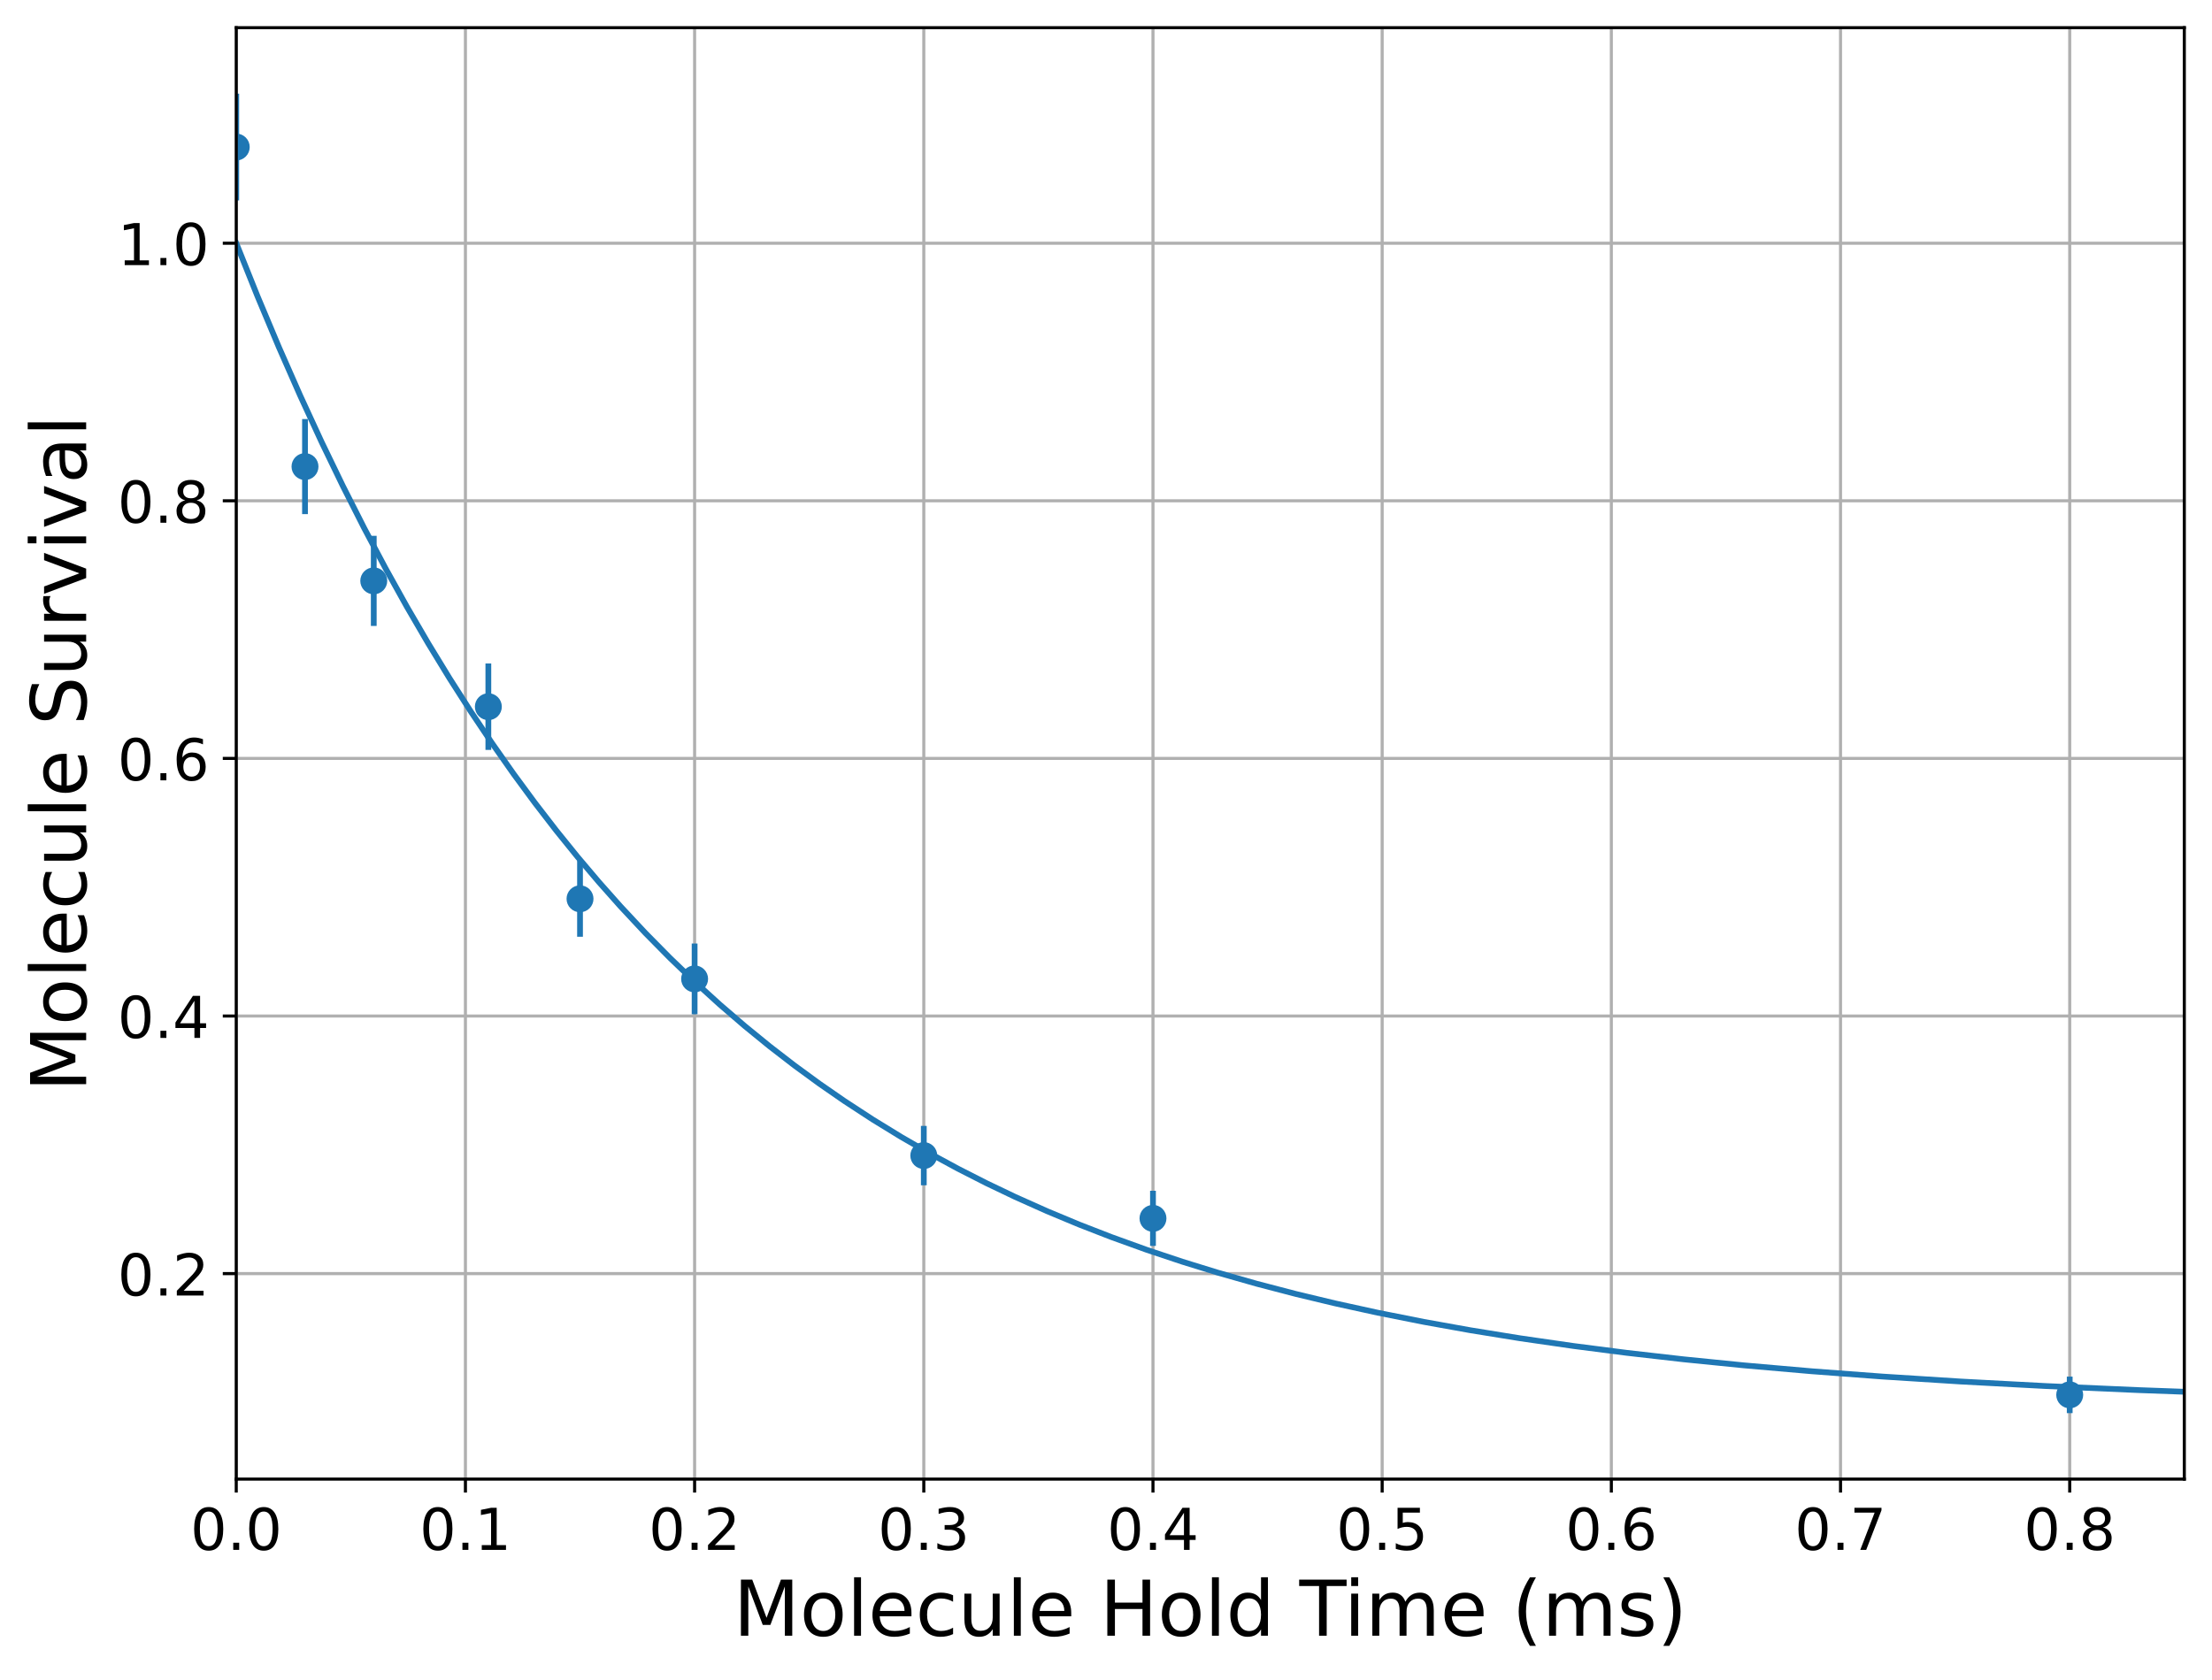
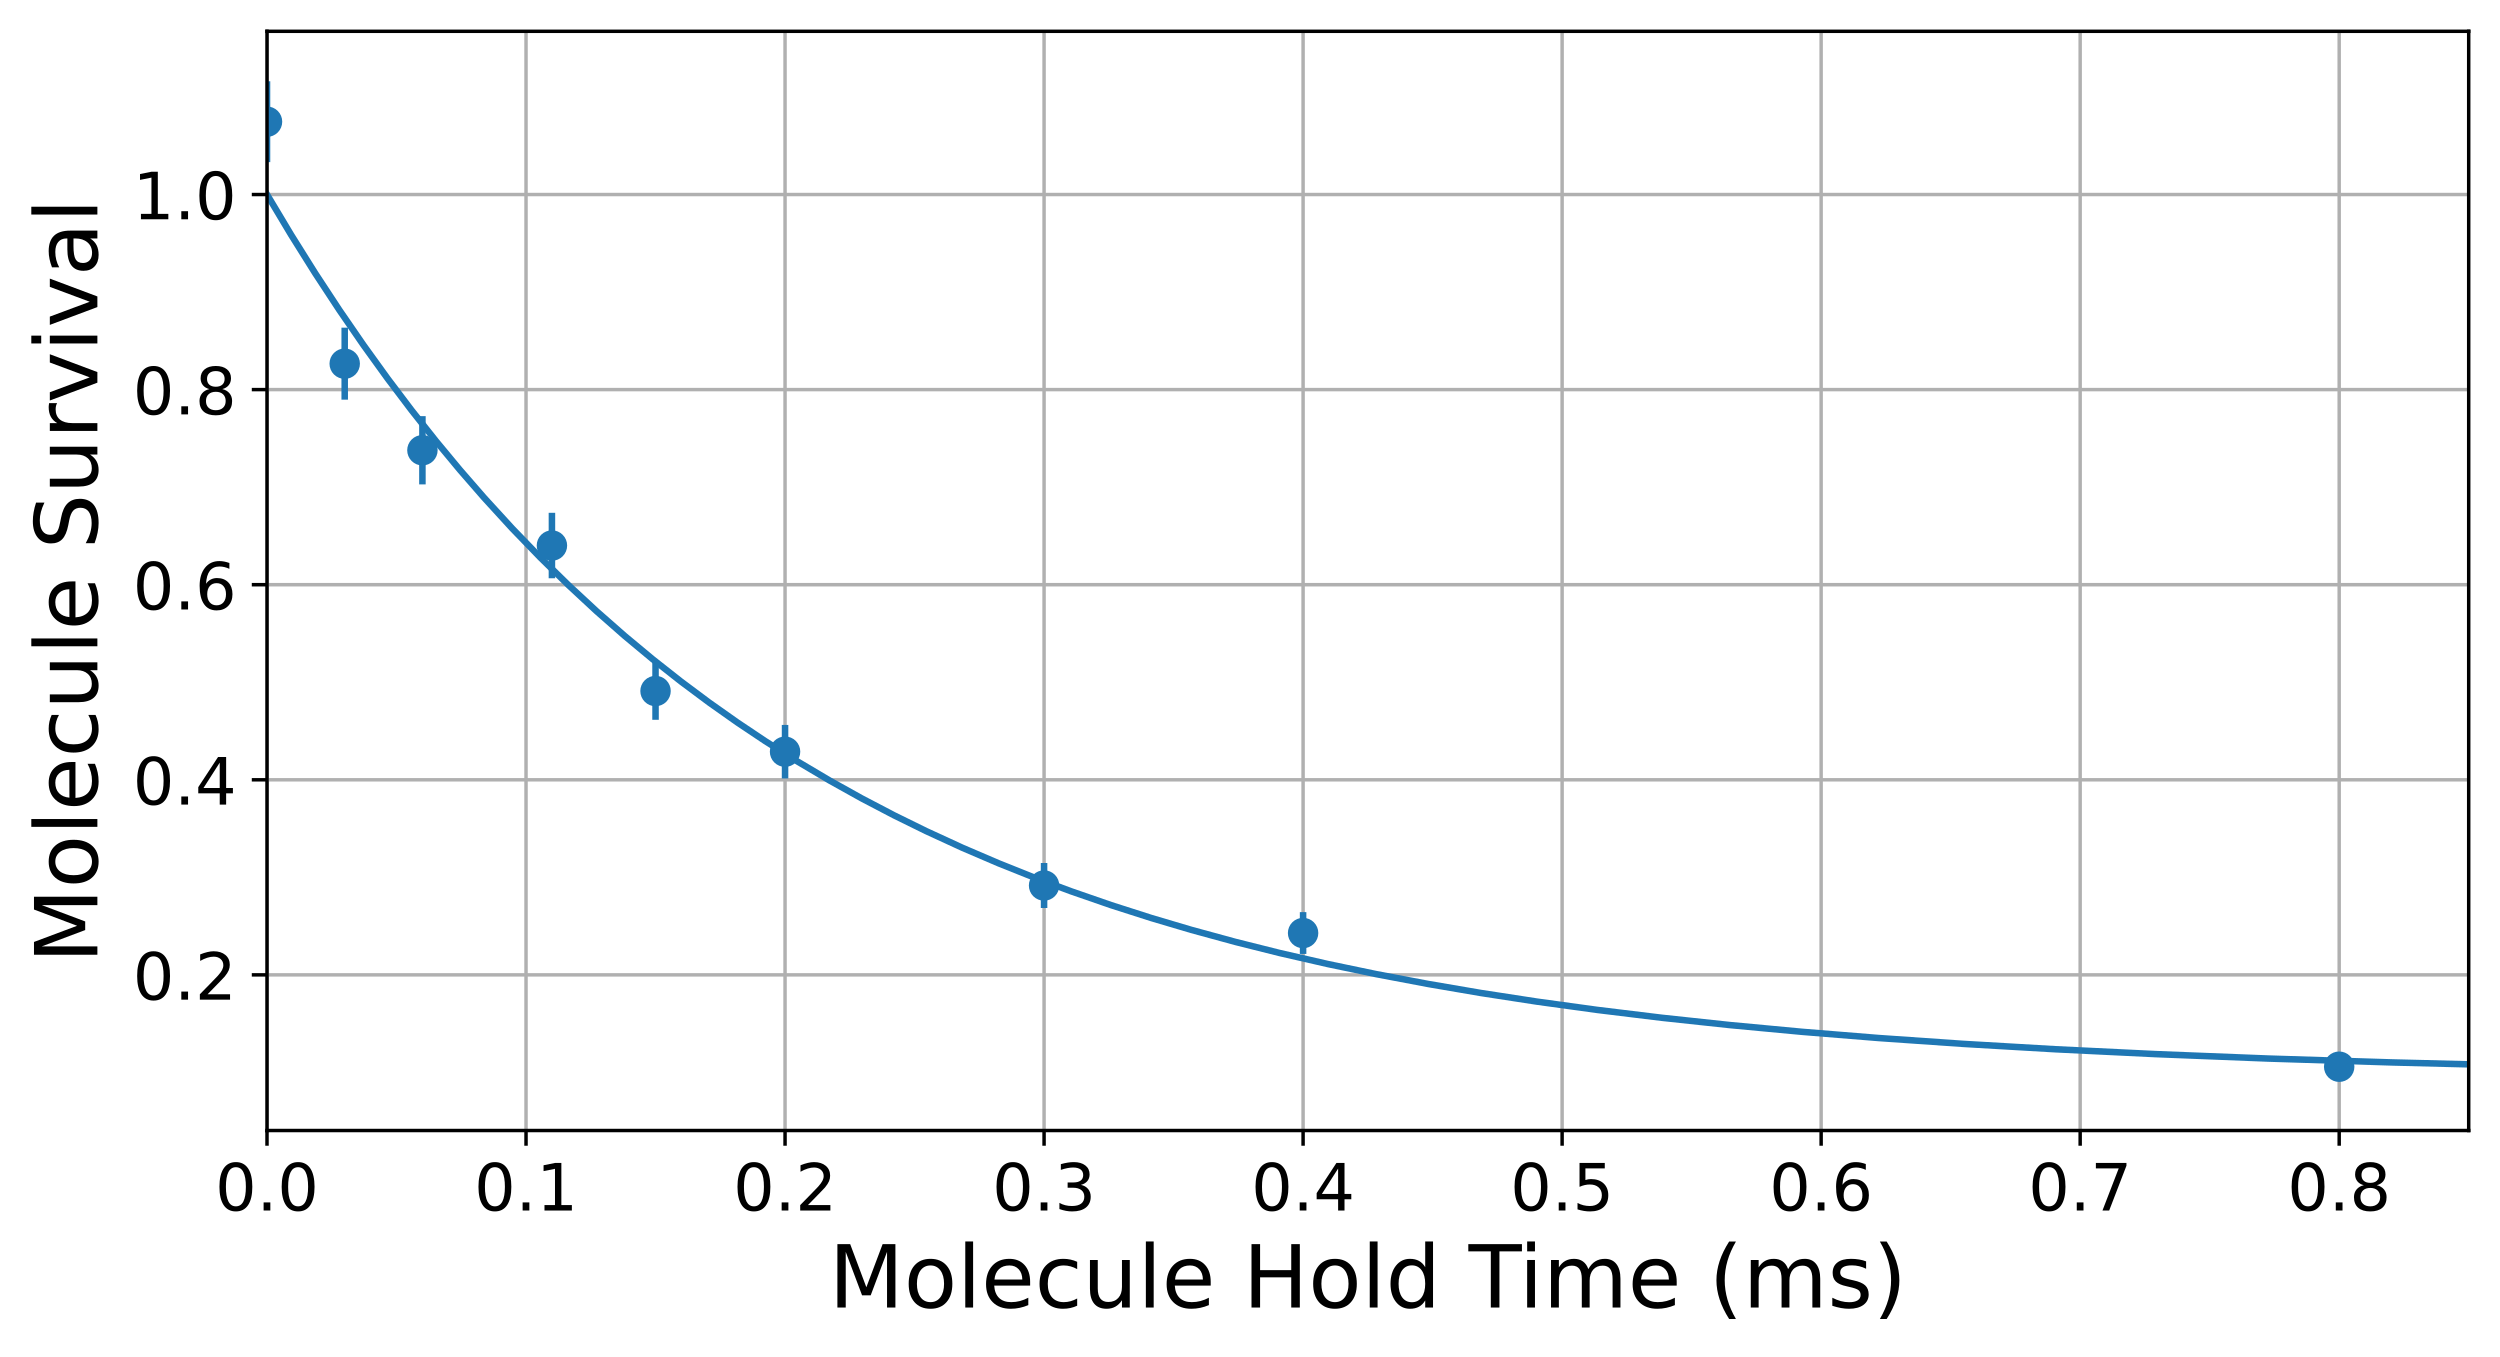
- <svg xmlns="http://www.w3.org/2000/svg" xmlns:xlink="http://www.w3.org/1999/xlink" height="436.613pt" version="1.1" viewBox="0 0 574.997 436.613" width="574.997pt">
+ <svg xmlns="http://www.w3.org/2000/svg" xmlns:xlink="http://www.w3.org/1999/xlink" height="312.091pt" version="1.1" viewBox="0 0 574.997 312.091" width="574.997pt">
  <defs>
    <style type="text/css">*{stroke-linecap:butt;stroke-linejoin:round;}</style>
  </defs>
  <g id="figure_1">
    <g id="patch_1">
-       <path d="M 0 436.613  L 574.997 436.613  L 574.997 0  L 0 0  z " style="fill:none;" />
+       <path d="M 0 312.091  L 574.997 312.091  L 574.997 0  L 0 0  z " style="fill:none;" />
    </g>
    <g id="axes_1">
      <g id="patch_2">
-         <path d="M 61.411 384.539  L 567.797 384.539  L 567.797 7.2  L 61.411 7.2  z " style="fill:none;" />
+         <path d="M 61.411 260.017  L 567.797 260.017  L 567.797 7.2  L 61.411 7.2  z " style="fill:none;" />
      </g>
      <g id="matplotlib.axis_1">
        <g id="xtick_1">
          <g id="line2d_1">
-             <path clip-path="url(#p3cbeacc97d)" d="M 61.411 384.539  L 61.411 7.2  " style="fill:none;stroke:#b0b0b0;stroke-linecap:square;stroke-width:0.8;" />
+             <path clip-path="url(#p23bd3f8b0d)" d="M 61.411 260.017  L 61.411 7.2  " style="fill:none;stroke:#b0b0b0;stroke-linecap:square;stroke-width:0.8;" />
          </g>
          <g id="line2d_2">
            <defs>
              <path d="M 0 0  L 0 3.5  " id="m005f0a59be" style="stroke:#000000;stroke-width:0.8;" />
            </defs>
            <g>
-               <use style="stroke:#000000;stroke-width:0.8;" x="61.411" xlink:href="#m005f0a59be" y="384.539" />
+               <use style="stroke:#000000;stroke-width:0.8;" x="61.411" xlink:href="#m005f0a59be" y="260.017" />
            </g>
          </g>
          <g id="text_1">
-             <g transform="translate(49.48359 402.9372)scale(0.15 -0.15)">
+             <g transform="translate(49.48359 278.4151)scale(0.15 -0.15)">
              <defs>
                <path d="M 31.781 66.406  Q 24.172 66.406 20.328 58.906  Q 16.5 51.422 16.5 36.375  Q 16.5 21.391 20.328 13.891  Q 24.172 6.391 31.781 6.391  Q 39.453 6.391 43.281 13.891  Q 47.125 21.391 47.125 36.375  Q 47.125 51.422 43.281 58.906  Q 39.453 66.406 31.781 66.406  z M 31.781 74.219  Q 44.047 74.219 50.516 64.516  Q 56.984 54.828 56.984 36.375  Q 56.984 17.969 50.516 8.266  Q 44.047 -1.422 31.781 -1.422  Q 19.531 -1.422 13.062 8.266  Q 6.594 17.969 6.594 36.375  Q 6.594 54.828 13.062 64.516  Q 19.531 74.219 31.781 74.219  z " id="DejaVuSans-48" />
                <path d="M 10.688 12.406  L 21 12.406  L 21 0  L 10.688 0  z " id="DejaVuSans-46" />
              </defs>
              <use xlink:href="#DejaVuSans-48" />
              <use x="63.623" xlink:href="#DejaVuSans-46" />
              <use x="95.41" xlink:href="#DejaVuSans-48" />
            </g>
          </g>
        </g>
        <g id="xtick_2">
          <g id="line2d_3">
-             <path clip-path="url(#p3cbeacc97d)" d="M 120.986 384.539  L 120.986 7.2  " style="fill:none;stroke:#b0b0b0;stroke-linecap:square;stroke-width:0.8;" />
+             <path clip-path="url(#p23bd3f8b0d)" d="M 120.986 260.017  L 120.986 7.2  " style="fill:none;stroke:#b0b0b0;stroke-linecap:square;stroke-width:0.8;" />
          </g>
          <g id="line2d_4">
            <g>
-               <use style="stroke:#000000;stroke-width:0.8;" x="120.986" xlink:href="#m005f0a59be" y="384.539" />
+               <use style="stroke:#000000;stroke-width:0.8;" x="120.986" xlink:href="#m005f0a59be" y="260.017" />
            </g>
          </g>
          <g id="text_2">
-             <g transform="translate(109.0585 402.9372)scale(0.15 -0.15)">
+             <g transform="translate(109.0585 278.4151)scale(0.15 -0.15)">
              <defs>
                <path d="M 12.406 8.297  L 28.516 8.297  L 28.516 63.922  L 10.984 60.406  L 10.984 69.391  L 28.422 72.906  L 38.281 72.906  L 38.281 8.297  L 54.391 8.297  L 54.391 0  L 12.406 0  z " id="DejaVuSans-49" />
              </defs>
              <use xlink:href="#DejaVuSans-48" />
              <use x="63.623" xlink:href="#DejaVuSans-46" />
              <use x="95.41" xlink:href="#DejaVuSans-49" />
            </g>
          </g>
        </g>
        <g id="xtick_3">
          <g id="line2d_5">
-             <path clip-path="url(#p3cbeacc97d)" d="M 180.561 384.539  L 180.561 7.2  " style="fill:none;stroke:#b0b0b0;stroke-linecap:square;stroke-width:0.8;" />
+             <path clip-path="url(#p23bd3f8b0d)" d="M 180.561 260.017  L 180.561 7.2  " style="fill:none;stroke:#b0b0b0;stroke-linecap:square;stroke-width:0.8;" />
          </g>
          <g id="line2d_6">
            <g>
-               <use style="stroke:#000000;stroke-width:0.8;" x="180.561" xlink:href="#m005f0a59be" y="384.539" />
+               <use style="stroke:#000000;stroke-width:0.8;" x="180.561" xlink:href="#m005f0a59be" y="260.017" />
            </g>
          </g>
          <g id="text_3">
-             <g transform="translate(168.6333 402.9372)scale(0.15 -0.15)">
+             <g transform="translate(168.6333 278.4151)scale(0.15 -0.15)">
              <defs>
                <path d="M 19.188 8.297  L 53.609 8.297  L 53.609 0  L 7.328 0  L 7.328 8.297  Q 12.938 14.109 22.625 23.891  Q 32.328 33.688 34.812 36.531  Q 39.547 41.844 41.422 45.531  Q 43.312 49.219 43.312 52.781  Q 43.312 58.594 39.234 62.25  Q 35.156 65.922 28.609 65.922  Q 23.969 65.922 18.812 64.312  Q 13.672 62.703 7.812 59.422  L 7.812 69.391  Q 13.766 71.781 18.938 73  Q 24.125 74.219 28.422 74.219  Q 39.75 74.219 46.484 68.547  Q 53.219 62.891 53.219 53.422  Q 53.219 48.922 51.531 44.891  Q 49.859 40.875 45.406 35.406  Q 44.188 33.984 37.641 27.219  Q 31.109 20.453 19.188 8.297  z " id="DejaVuSans-50" />
              </defs>
              <use xlink:href="#DejaVuSans-48" />
              <use x="63.623" xlink:href="#DejaVuSans-46" />
              <use x="95.41" xlink:href="#DejaVuSans-50" />
            </g>
          </g>
        </g>
        <g id="xtick_4">
          <g id="line2d_7">
-             <path clip-path="url(#p3cbeacc97d)" d="M 240.136 384.539  L 240.136 7.2  " style="fill:none;stroke:#b0b0b0;stroke-linecap:square;stroke-width:0.8;" />
+             <path clip-path="url(#p23bd3f8b0d)" d="M 240.136 260.017  L 240.136 7.2  " style="fill:none;stroke:#b0b0b0;stroke-linecap:square;stroke-width:0.8;" />
          </g>
          <g id="line2d_8">
            <g>
-               <use style="stroke:#000000;stroke-width:0.8;" x="240.136" xlink:href="#m005f0a59be" y="384.539" />
+               <use style="stroke:#000000;stroke-width:0.8;" x="240.136" xlink:href="#m005f0a59be" y="260.017" />
            </g>
          </g>
          <g id="text_4">
-             <g transform="translate(228.2082 402.9372)scale(0.15 -0.15)">
+             <g transform="translate(228.2082 278.4151)scale(0.15 -0.15)">
              <defs>
                <path d="M 40.578 39.312  Q 47.656 37.797 51.625 33  Q 55.609 28.219 55.609 21.188  Q 55.609 10.406 48.188 4.484  Q 40.766 -1.422 27.094 -1.422  Q 22.516 -1.422 17.656 -0.516  Q 12.797 0.391 7.625 2.203  L 7.625 11.719  Q 11.719 9.328 16.594 8.109  Q 21.484 6.891 26.812 6.891  Q 36.078 6.891 40.938 10.547  Q 45.797 14.203 45.797 21.188  Q 45.797 27.641 41.281 31.266  Q 36.766 34.906 28.719 34.906  L 20.219 34.906  L 20.219 43.016  L 29.109 43.016  Q 36.375 43.016 40.234 45.922  Q 44.094 48.828 44.094 54.297  Q 44.094 59.906 40.109 62.906  Q 36.141 65.922 28.719 65.922  Q 24.656 65.922 20.016 65.031  Q 15.375 64.156 9.812 62.312  L 9.812 71.094  Q 15.438 72.656 20.344 73.438  Q 25.25 74.219 29.594 74.219  Q 40.828 74.219 47.359 69.109  Q 53.906 64.016 53.906 55.328  Q 53.906 49.266 50.438 45.094  Q 46.969 40.922 40.578 39.312  z " id="DejaVuSans-51" />
              </defs>
              <use xlink:href="#DejaVuSans-48" />
              <use x="63.623" xlink:href="#DejaVuSans-46" />
              <use x="95.41" xlink:href="#DejaVuSans-51" />
            </g>
          </g>
        </g>
        <g id="xtick_5">
          <g id="line2d_9">
-             <path clip-path="url(#p3cbeacc97d)" d="M 299.71 384.539  L 299.71 7.2  " style="fill:none;stroke:#b0b0b0;stroke-linecap:square;stroke-width:0.8;" />
+             <path clip-path="url(#p23bd3f8b0d)" d="M 299.71 260.017  L 299.71 7.2  " style="fill:none;stroke:#b0b0b0;stroke-linecap:square;stroke-width:0.8;" />
          </g>
          <g id="line2d_10">
            <g>
-               <use style="stroke:#000000;stroke-width:0.8;" x="299.71" xlink:href="#m005f0a59be" y="384.539" />
+               <use style="stroke:#000000;stroke-width:0.8;" x="299.71" xlink:href="#m005f0a59be" y="260.017" />
            </g>
          </g>
          <g id="text_5">
-             <g transform="translate(287.783 402.9372)scale(0.15 -0.15)">
+             <g transform="translate(287.783 278.4151)scale(0.15 -0.15)">
              <defs>
                <path d="M 37.797 64.312  L 12.891 25.391  L 37.797 25.391  z M 35.203 72.906  L 47.609 72.906  L 47.609 25.391  L 58.016 25.391  L 58.016 17.188  L 47.609 17.188  L 47.609 0  L 37.797 0  L 37.797 17.188  L 4.891 17.188  L 4.891 26.703  z " id="DejaVuSans-52" />
              </defs>
              <use xlink:href="#DejaVuSans-48" />
              <use x="63.623" xlink:href="#DejaVuSans-46" />
              <use x="95.41" xlink:href="#DejaVuSans-52" />
            </g>
          </g>
        </g>
        <g id="xtick_6">
          <g id="line2d_11">
-             <path clip-path="url(#p3cbeacc97d)" d="M 359.285 384.539  L 359.285 7.2  " style="fill:none;stroke:#b0b0b0;stroke-linecap:square;stroke-width:0.8;" />
+             <path clip-path="url(#p23bd3f8b0d)" d="M 359.285 260.017  L 359.285 7.2  " style="fill:none;stroke:#b0b0b0;stroke-linecap:square;stroke-width:0.8;" />
          </g>
          <g id="line2d_12">
            <g>
-               <use style="stroke:#000000;stroke-width:0.8;" x="359.285" xlink:href="#m005f0a59be" y="384.539" />
+               <use style="stroke:#000000;stroke-width:0.8;" x="359.285" xlink:href="#m005f0a59be" y="260.017" />
            </g>
          </g>
          <g id="text_6">
-             <g transform="translate(347.3579 402.9372)scale(0.15 -0.15)">
+             <g transform="translate(347.3579 278.4151)scale(0.15 -0.15)">
              <defs>
                <path d="M 10.797 72.906  L 49.516 72.906  L 49.516 64.594  L 19.828 64.594  L 19.828 46.734  Q 21.969 47.469 24.109 47.828  Q 26.266 48.188 28.422 48.188  Q 40.625 48.188 47.75 41.5  Q 54.891 34.812 54.891 23.391  Q 54.891 11.625 47.562 5.094  Q 40.234 -1.422 26.906 -1.422  Q 22.312 -1.422 17.547 -0.641  Q 12.797 0.141 7.719 1.703  L 7.719 11.625  Q 12.109 9.234 16.797 8.062  Q 21.484 6.891 26.703 6.891  Q 35.156 6.891 40.078 11.328  Q 45.016 15.766 45.016 23.391  Q 45.016 31 40.078 35.438  Q 35.156 39.891 26.703 39.891  Q 22.75 39.891 18.812 39.016  Q 14.891 38.141 10.797 36.281  z " id="DejaVuSans-53" />
              </defs>
              <use xlink:href="#DejaVuSans-48" />
              <use x="63.623" xlink:href="#DejaVuSans-46" />
              <use x="95.41" xlink:href="#DejaVuSans-53" />
            </g>
          </g>
        </g>
        <g id="xtick_7">
          <g id="line2d_13">
-             <path clip-path="url(#p3cbeacc97d)" d="M 418.86 384.539  L 418.86 7.2  " style="fill:none;stroke:#b0b0b0;stroke-linecap:square;stroke-width:0.8;" />
+             <path clip-path="url(#p23bd3f8b0d)" d="M 418.86 260.017  L 418.86 7.2  " style="fill:none;stroke:#b0b0b0;stroke-linecap:square;stroke-width:0.8;" />
          </g>
          <g id="line2d_14">
            <g>
-               <use style="stroke:#000000;stroke-width:0.8;" x="418.86" xlink:href="#m005f0a59be" y="384.539" />
+               <use style="stroke:#000000;stroke-width:0.8;" x="418.86" xlink:href="#m005f0a59be" y="260.017" />
            </g>
          </g>
          <g id="text_7">
-             <g transform="translate(406.9328 402.9372)scale(0.15 -0.15)">
+             <g transform="translate(406.9328 278.4151)scale(0.15 -0.15)">
              <defs>
                <path d="M 33.016 40.375  Q 26.375 40.375 22.484 35.828  Q 18.609 31.297 18.609 23.391  Q 18.609 15.531 22.484 10.953  Q 26.375 6.391 33.016 6.391  Q 39.656 6.391 43.531 10.953  Q 47.406 15.531 47.406 23.391  Q 47.406 31.297 43.531 35.828  Q 39.656 40.375 33.016 40.375  z M 52.594 71.297  L 52.594 62.312  Q 48.875 64.062 45.094 64.984  Q 41.312 65.922 37.594 65.922  Q 27.828 65.922 22.672 59.328  Q 17.531 52.734 16.797 39.406  Q 19.672 43.656 24.016 45.922  Q 28.375 48.188 33.594 48.188  Q 44.578 48.188 50.953 41.516  Q 57.328 34.859 57.328 23.391  Q 57.328 12.156 50.688 5.359  Q 44.047 -1.422 33.016 -1.422  Q 20.359 -1.422 13.672 8.266  Q 6.984 17.969 6.984 36.375  Q 6.984 53.656 15.188 63.938  Q 23.391 74.219 37.203 74.219  Q 40.922 74.219 44.703 73.484  Q 48.484 72.75 52.594 71.297  z " id="DejaVuSans-54" />
              </defs>
              <use xlink:href="#DejaVuSans-48" />
              <use x="63.623" xlink:href="#DejaVuSans-46" />
              <use x="95.41" xlink:href="#DejaVuSans-54" />
            </g>
          </g>
        </g>
        <g id="xtick_8">
          <g id="line2d_15">
-             <path clip-path="url(#p3cbeacc97d)" d="M 478.435 384.539  L 478.435 7.2  " style="fill:none;stroke:#b0b0b0;stroke-linecap:square;stroke-width:0.8;" />
+             <path clip-path="url(#p23bd3f8b0d)" d="M 478.435 260.017  L 478.435 7.2  " style="fill:none;stroke:#b0b0b0;stroke-linecap:square;stroke-width:0.8;" />
          </g>
          <g id="line2d_16">
            <g>
-               <use style="stroke:#000000;stroke-width:0.8;" x="478.435" xlink:href="#m005f0a59be" y="384.539" />
+               <use style="stroke:#000000;stroke-width:0.8;" x="478.435" xlink:href="#m005f0a59be" y="260.017" />
            </g>
          </g>
          <g id="text_8">
-             <g transform="translate(466.5076 402.9372)scale(0.15 -0.15)">
+             <g transform="translate(466.5076 278.4151)scale(0.15 -0.15)">
              <defs>
                <path d="M 8.203 72.906  L 55.078 72.906  L 55.078 68.703  L 28.609 0  L 18.312 0  L 43.219 64.594  L 8.203 64.594  z " id="DejaVuSans-55" />
              </defs>
              <use xlink:href="#DejaVuSans-48" />
              <use x="63.623" xlink:href="#DejaVuSans-46" />
              <use x="95.41" xlink:href="#DejaVuSans-55" />
            </g>
          </g>
        </g>
        <g id="xtick_9">
          <g id="line2d_17">
-             <path clip-path="url(#p3cbeacc97d)" d="M 538.01 384.539  L 538.01 7.2  " style="fill:none;stroke:#b0b0b0;stroke-linecap:square;stroke-width:0.8;" />
+             <path clip-path="url(#p23bd3f8b0d)" d="M 538.01 260.017  L 538.01 7.2  " style="fill:none;stroke:#b0b0b0;stroke-linecap:square;stroke-width:0.8;" />
          </g>
          <g id="line2d_18">
            <g>
-               <use style="stroke:#000000;stroke-width:0.8;" x="538.01" xlink:href="#m005f0a59be" y="384.539" />
+               <use style="stroke:#000000;stroke-width:0.8;" x="538.01" xlink:href="#m005f0a59be" y="260.017" />
            </g>
          </g>
          <g id="text_9">
-             <g transform="translate(526.0825 402.9372)scale(0.15 -0.15)">
+             <g transform="translate(526.0825 278.4151)scale(0.15 -0.15)">
              <defs>
                <path d="M 31.781 34.625  Q 24.75 34.625 20.719 30.859  Q 16.703 27.094 16.703 20.516  Q 16.703 13.922 20.719 10.156  Q 24.75 6.391 31.781 6.391  Q 38.812 6.391 42.859 10.172  Q 46.922 13.969 46.922 20.516  Q 46.922 27.094 42.891 30.859  Q 38.875 34.625 31.781 34.625  z M 21.922 38.812  Q 15.578 40.375 12.031 44.719  Q 8.5 49.078 8.5 55.328  Q 8.5 64.062 14.719 69.141  Q 20.953 74.219 31.781 74.219  Q 42.672 74.219 48.875 69.141  Q 55.078 64.062 55.078 55.328  Q 55.078 49.078 51.531 44.719  Q 48 40.375 41.703 38.812  Q 48.828 37.156 52.797 32.312  Q 56.781 27.484 56.781 20.516  Q 56.781 9.906 50.312 4.234  Q 43.844 -1.422 31.781 -1.422  Q 19.734 -1.422 13.25 4.234  Q 6.781 9.906 6.781 20.516  Q 6.781 27.484 10.781 32.312  Q 14.797 37.156 21.922 38.812  z M 18.312 54.391  Q 18.312 48.734 21.844 45.562  Q 25.391 42.391 31.781 42.391  Q 38.141 42.391 41.719 45.562  Q 45.312 48.734 45.312 54.391  Q 45.312 60.062 41.719 63.234  Q 38.141 66.406 31.781 66.406  Q 25.391 66.406 21.844 63.234  Q 18.312 60.062 18.312 54.391  z " id="DejaVuSans-56" />
              </defs>
              <use xlink:href="#DejaVuSans-48" />
              <use x="63.623" xlink:href="#DejaVuSans-46" />
              <use x="95.41" xlink:href="#DejaVuSans-56" />
            </g>
          </g>
        </g>
        <g id="text_10">
-           <g transform="translate(190.6385 425.2536)scale(0.2 -0.2)">
+           <g transform="translate(190.6385 300.7315)scale(0.2 -0.2)">
            <defs>
              <path d="M 9.812 72.906  L 24.516 72.906  L 43.109 23.297  L 61.812 72.906  L 76.516 72.906  L 76.516 0  L 66.891 0  L 66.891 64.016  L 48.094 14.016  L 38.188 14.016  L 19.391 64.016  L 19.391 0  L 9.812 0  z " id="DejaVuSans-77" />
              <path d="M 30.609 48.391  Q 23.391 48.391 19.188 42.75  Q 14.984 37.109 14.984 27.297  Q 14.984 17.484 19.156 11.844  Q 23.344 6.203 30.609 6.203  Q 37.797 6.203 41.984 11.859  Q 46.188 17.531 46.188 27.297  Q 46.188 37.016 41.984 42.703  Q 37.797 48.391 30.609 48.391  z M 30.609 56  Q 42.328 56 49.016 48.375  Q 55.719 40.766 55.719 27.297  Q 55.719 13.875 49.016 6.219  Q 42.328 -1.422 30.609 -1.422  Q 18.844 -1.422 12.172 6.219  Q 5.516 13.875 5.516 27.297  Q 5.516 40.766 12.172 48.375  Q 18.844 56 30.609 56  z " id="DejaVuSans-111" />
              <path d="M 9.422 75.984  L 18.406 75.984  L 18.406 0  L 9.422 0  z " id="DejaVuSans-108" />
              <path d="M 56.203 29.594  L 56.203 25.203  L 14.891 25.203  Q 15.484 15.922 20.484 11.062  Q 25.484 6.203 34.422 6.203  Q 39.594 6.203 44.453 7.469  Q 49.312 8.734 54.109 11.281  L 54.109 2.781  Q 49.266 0.734 44.188 -0.344  Q 39.109 -1.422 33.891 -1.422  Q 20.797 -1.422 13.156 6.188  Q 5.516 13.812 5.516 26.812  Q 5.516 40.234 12.766 48.109  Q 20.016 56 32.328 56  Q 43.359 56 49.781 48.891  Q 56.203 41.797 56.203 29.594  z M 47.219 32.234  Q 47.125 39.594 43.094 43.984  Q 39.062 48.391 32.422 48.391  Q 24.906 48.391 20.391 44.141  Q 15.875 39.891 15.188 32.172  z " id="DejaVuSans-101" />
              <path d="M 48.781 52.594  L 48.781 44.188  Q 44.969 46.297 41.141 47.344  Q 37.312 48.391 33.406 48.391  Q 24.656 48.391 19.812 42.844  Q 14.984 37.312 14.984 27.297  Q 14.984 17.281 19.812 11.734  Q 24.656 6.203 33.406 6.203  Q 37.312 6.203 41.141 7.25  Q 44.969 8.297 48.781 10.406  L 48.781 2.094  Q 45.016 0.344 40.984 -0.531  Q 36.969 -1.422 32.422 -1.422  Q 20.062 -1.422 12.781 6.344  Q 5.516 14.109 5.516 27.297  Q 5.516 40.672 12.859 48.328  Q 20.219 56 33.016 56  Q 37.156 56 41.109 55.141  Q 45.062 54.297 48.781 52.594  z " id="DejaVuSans-99" />
              <path d="M 8.5 21.578  L 8.5 54.688  L 17.484 54.688  L 17.484 21.922  Q 17.484 14.156 20.5 10.266  Q 23.531 6.391 29.594 6.391  Q 36.859 6.391 41.078 11.031  Q 45.312 15.672 45.312 23.688  L 45.312 54.688  L 54.297 54.688  L 54.297 0  L 45.312 0  L 45.312 8.406  Q 42.047 3.422 37.719 1  Q 33.406 -1.422 27.688 -1.422  Q 18.266 -1.422 13.375 4.438  Q 8.5 10.297 8.5 21.578  z M 31.109 56  z " id="DejaVuSans-117" />
              <path id="DejaVuSans-32" />
              <path d="M 9.812 72.906  L 19.672 72.906  L 19.672 43.016  L 55.516 43.016  L 55.516 72.906  L 65.375 72.906  L 65.375 0  L 55.516 0  L 55.516 34.719  L 19.672 34.719  L 19.672 0  L 9.812 0  z " id="DejaVuSans-72" />
              <path d="M 45.406 46.391  L 45.406 75.984  L 54.391 75.984  L 54.391 0  L 45.406 0  L 45.406 8.203  Q 42.578 3.328 38.25 0.953  Q 33.938 -1.422 27.875 -1.422  Q 17.969 -1.422 11.734 6.484  Q 5.516 14.406 5.516 27.297  Q 5.516 40.188 11.734 48.094  Q 17.969 56 27.875 56  Q 33.938 56 38.25 53.625  Q 42.578 51.266 45.406 46.391  z M 14.797 27.297  Q 14.797 17.391 18.875 11.75  Q 22.953 6.109 30.078 6.109  Q 37.203 6.109 41.297 11.75  Q 45.406 17.391 45.406 27.297  Q 45.406 37.203 41.297 42.844  Q 37.203 48.484 30.078 48.484  Q 22.953 48.484 18.875 42.844  Q 14.797 37.203 14.797 27.297  z " id="DejaVuSans-100" />
              <path d="M -0.297 72.906  L 61.375 72.906  L 61.375 64.594  L 35.5 64.594  L 35.5 0  L 25.594 0  L 25.594 64.594  L -0.297 64.594  z " id="DejaVuSans-84" />
              <path d="M 9.422 54.688  L 18.406 54.688  L 18.406 0  L 9.422 0  z M 9.422 75.984  L 18.406 75.984  L 18.406 64.594  L 9.422 64.594  z " id="DejaVuSans-105" />
              <path d="M 52 44.188  Q 55.375 50.25 60.062 53.125  Q 64.75 56 71.094 56  Q 79.641 56 84.281 50.016  Q 88.922 44.047 88.922 33.016  L 88.922 0  L 79.891 0  L 79.891 32.719  Q 79.891 40.578 77.094 44.375  Q 74.312 48.188 68.609 48.188  Q 61.625 48.188 57.562 43.547  Q 53.516 38.922 53.516 30.906  L 53.516 0  L 44.484 0  L 44.484 32.719  Q 44.484 40.625 41.703 44.406  Q 38.922 48.188 33.109 48.188  Q 26.219 48.188 22.156 43.531  Q 18.109 38.875 18.109 30.906  L 18.109 0  L 9.078 0  L 9.078 54.688  L 18.109 54.688  L 18.109 46.188  Q 21.188 51.219 25.484 53.609  Q 29.781 56 35.688 56  Q 41.656 56 45.828 52.969  Q 50 49.953 52 44.188  z " id="DejaVuSans-109" />
              <path d="M 31 75.875  Q 24.469 64.656 21.281 53.656  Q 18.109 42.672 18.109 31.391  Q 18.109 20.125 21.312 9.062  Q 24.516 -2 31 -13.188  L 23.188 -13.188  Q 15.875 -1.703 12.234 9.375  Q 8.594 20.453 8.594 31.391  Q 8.594 42.281 12.203 53.312  Q 15.828 64.359 23.188 75.875  z " id="DejaVuSans-40" />
              <path d="M 44.281 53.078  L 44.281 44.578  Q 40.484 46.531 36.375 47.5  Q 32.281 48.484 27.875 48.484  Q 21.188 48.484 17.844 46.438  Q 14.5 44.391 14.5 40.281  Q 14.5 37.156 16.891 35.375  Q 19.281 33.594 26.516 31.984  L 29.594 31.297  Q 39.156 29.25 43.188 25.516  Q 47.219 21.781 47.219 15.094  Q 47.219 7.469 41.188 3.016  Q 35.156 -1.422 24.609 -1.422  Q 20.219 -1.422 15.453 -0.562  Q 10.688 0.297 5.422 2  L 5.422 11.281  Q 10.406 8.688 15.234 7.391  Q 20.062 6.109 24.812 6.109  Q 31.156 6.109 34.562 8.281  Q 37.984 10.453 37.984 14.406  Q 37.984 18.062 35.516 20.016  Q 33.062 21.969 24.703 23.781  L 21.578 24.516  Q 13.234 26.266 9.516 29.906  Q 5.812 33.547 5.812 39.891  Q 5.812 47.609 11.281 51.797  Q 16.75 56 26.812 56  Q 31.781 56 36.172 55.266  Q 40.578 54.547 44.281 53.078  z " id="DejaVuSans-115" />
              <path d="M 8.016 75.875  L 15.828 75.875  Q 23.141 64.359 26.781 53.312  Q 30.422 42.281 30.422 31.391  Q 30.422 20.453 26.781 9.375  Q 23.141 -1.703 15.828 -13.188  L 8.016 -13.188  Q 14.5 -2 17.703 9.062  Q 20.906 20.125 20.906 31.391  Q 20.906 42.672 17.703 53.656  Q 14.5 64.656 8.016 75.875  z " id="DejaVuSans-41" />
            </defs>
            <use xlink:href="#DejaVuSans-77" />
            <use x="86.279" xlink:href="#DejaVuSans-111" />
            <use x="147.461" xlink:href="#DejaVuSans-108" />
            <use x="175.244" xlink:href="#DejaVuSans-101" />
            <use x="236.768" xlink:href="#DejaVuSans-99" />
            <use x="291.748" xlink:href="#DejaVuSans-117" />
            <use x="355.127" xlink:href="#DejaVuSans-108" />
            <use x="382.91" xlink:href="#DejaVuSans-101" />
            <use x="444.434" xlink:href="#DejaVuSans-32" />
            <use x="476.221" xlink:href="#DejaVuSans-72" />
            <use x="551.416" xlink:href="#DejaVuSans-111" />
            <use x="612.598" xlink:href="#DejaVuSans-108" />
            <use x="640.381" xlink:href="#DejaVuSans-100" />
            <use x="703.857" xlink:href="#DejaVuSans-32" />
            <use x="735.645" xlink:href="#DejaVuSans-84" />
            <use x="793.604" xlink:href="#DejaVuSans-105" />
            <use x="821.387" xlink:href="#DejaVuSans-109" />
            <use x="918.799" xlink:href="#DejaVuSans-101" />
            <use x="980.322" xlink:href="#DejaVuSans-32" />
            <use x="1012.109" xlink:href="#DejaVuSans-40" />
            <use x="1051.123" xlink:href="#DejaVuSans-109" />
            <use x="1148.535" xlink:href="#DejaVuSans-115" />
            <use x="1200.635" xlink:href="#DejaVuSans-41" />
          </g>
        </g>
      </g>
      <g id="matplotlib.axis_2">
        <g id="ytick_1">
          <g id="line2d_19">
-             <path clip-path="url(#p3cbeacc97d)" d="M 61.411 331.115  L 567.797 331.115  " style="fill:none;stroke:#b0b0b0;stroke-linecap:square;stroke-width:0.8;" />
+             <path clip-path="url(#p23bd3f8b0d)" d="M 61.411 224.223  L 567.797 224.223  " style="fill:none;stroke:#b0b0b0;stroke-linecap:square;stroke-width:0.8;" />
          </g>
          <g id="line2d_20">
            <defs>
              <path d="M 0 0  L -3.5 0  " id="mc3ce260a5b" style="stroke:#000000;stroke-width:0.8;" />
            </defs>
            <g>
-               <use style="stroke:#000000;stroke-width:0.8;" x="61.411" xlink:href="#mc3ce260a5b" y="331.115" />
+               <use style="stroke:#000000;stroke-width:0.8;" x="61.411" xlink:href="#mc3ce260a5b" y="224.223" />
            </g>
          </g>
          <g id="text_11">
-             <g transform="translate(30.55625 336.8139)scale(0.15 -0.15)">
+             <g transform="translate(30.55625 229.9219)scale(0.15 -0.15)">
              <use xlink:href="#DejaVuSans-48" />
              <use x="63.623" xlink:href="#DejaVuSans-46" />
              <use x="95.41" xlink:href="#DejaVuSans-50" />
            </g>
          </g>
        </g>
        <g id="ytick_2">
          <g id="line2d_21">
-             <path clip-path="url(#p3cbeacc97d)" d="M 61.411 264.143  L 567.797 264.143  " style="fill:none;stroke:#b0b0b0;stroke-linecap:square;stroke-width:0.8;" />
+             <path clip-path="url(#p23bd3f8b0d)" d="M 61.411 179.352  L 567.797 179.352  " style="fill:none;stroke:#b0b0b0;stroke-linecap:square;stroke-width:0.8;" />
          </g>
          <g id="line2d_22">
            <g>
-               <use style="stroke:#000000;stroke-width:0.8;" x="61.411" xlink:href="#mc3ce260a5b" y="264.143" />
+               <use style="stroke:#000000;stroke-width:0.8;" x="61.411" xlink:href="#mc3ce260a5b" y="179.352" />
            </g>
          </g>
          <g id="text_12">
-             <g transform="translate(30.55625 269.842)scale(0.15 -0.15)">
+             <g transform="translate(30.55625 185.0508)scale(0.15 -0.15)">
              <use xlink:href="#DejaVuSans-48" />
              <use x="63.623" xlink:href="#DejaVuSans-46" />
              <use x="95.41" xlink:href="#DejaVuSans-52" />
            </g>
          </g>
        </g>
        <g id="ytick_3">
          <g id="line2d_23">
-             <path clip-path="url(#p3cbeacc97d)" d="M 61.411 197.171  L 567.797 197.171  " style="fill:none;stroke:#b0b0b0;stroke-linecap:square;stroke-width:0.8;" />
+             <path clip-path="url(#p23bd3f8b0d)" d="M 61.411 134.481  L 567.797 134.481  " style="fill:none;stroke:#b0b0b0;stroke-linecap:square;stroke-width:0.8;" />
          </g>
          <g id="line2d_24">
            <g>
-               <use style="stroke:#000000;stroke-width:0.8;" x="61.411" xlink:href="#mc3ce260a5b" y="197.171" />
+               <use style="stroke:#000000;stroke-width:0.8;" x="61.411" xlink:href="#mc3ce260a5b" y="134.481" />
            </g>
          </g>
          <g id="text_13">
-             <g transform="translate(30.55625 202.8702)scale(0.15 -0.15)">
+             <g transform="translate(30.55625 140.1796)scale(0.15 -0.15)">
              <use xlink:href="#DejaVuSans-48" />
              <use x="63.623" xlink:href="#DejaVuSans-46" />
              <use x="95.41" xlink:href="#DejaVuSans-54" />
            </g>
          </g>
        </g>
        <g id="ytick_4">
          <g id="line2d_25">
-             <path clip-path="url(#p3cbeacc97d)" d="M 61.411 130.199  L 567.797 130.199  " style="fill:none;stroke:#b0b0b0;stroke-linecap:square;stroke-width:0.8;" />
+             <path clip-path="url(#p23bd3f8b0d)" d="M 61.411 89.61  L 567.797 89.61  " style="fill:none;stroke:#b0b0b0;stroke-linecap:square;stroke-width:0.8;" />
          </g>
          <g id="line2d_26">
            <g>
-               <use style="stroke:#000000;stroke-width:0.8;" x="61.411" xlink:href="#mc3ce260a5b" y="130.199" />
+               <use style="stroke:#000000;stroke-width:0.8;" x="61.411" xlink:href="#mc3ce260a5b" y="89.61" />
            </g>
          </g>
          <g id="text_14">
-             <g transform="translate(30.55625 135.8983)scale(0.15 -0.15)">
+             <g transform="translate(30.55625 95.30847)scale(0.15 -0.15)">
              <use xlink:href="#DejaVuSans-48" />
              <use x="63.623" xlink:href="#DejaVuSans-46" />
              <use x="95.41" xlink:href="#DejaVuSans-56" />
            </g>
          </g>
        </g>
        <g id="ytick_5">
          <g id="line2d_27">
-             <path clip-path="url(#p3cbeacc97d)" d="M 61.411 63.228  L 567.797 63.228  " style="fill:none;stroke:#b0b0b0;stroke-linecap:square;stroke-width:0.8;" />
+             <path clip-path="url(#p23bd3f8b0d)" d="M 61.411 44.739  L 567.797 44.739  " style="fill:none;stroke:#b0b0b0;stroke-linecap:square;stroke-width:0.8;" />
          </g>
          <g id="line2d_28">
            <g>
-               <use style="stroke:#000000;stroke-width:0.8;" x="61.411" xlink:href="#mc3ce260a5b" y="63.228" />
+               <use style="stroke:#000000;stroke-width:0.8;" x="61.411" xlink:href="#mc3ce260a5b" y="44.739" />
            </g>
          </g>
          <g id="text_15">
-             <g transform="translate(30.55625 68.92644)scale(0.15 -0.15)">
+             <g transform="translate(30.55625 50.43733)scale(0.15 -0.15)">
              <use xlink:href="#DejaVuSans-49" />
              <use x="63.623" xlink:href="#DejaVuSans-46" />
              <use x="95.41" xlink:href="#DejaVuSans-48" />
            </g>
          </g>
        </g>
        <g id="text_16">
-           <g transform="translate(22.39688 283.8119)rotate(-90)scale(0.2 -0.2)">
+           <g transform="translate(22.39688 221.5509)rotate(-90)scale(0.2 -0.2)">
            <defs>
              <path d="M 53.516 70.516  L 53.516 60.891  Q 47.906 63.578 42.922 64.891  Q 37.938 66.219 33.297 66.219  Q 25.25 66.219 20.875 63.094  Q 16.5 59.969 16.5 54.203  Q 16.5 49.359 19.406 46.891  Q 22.312 44.438 30.422 42.922  L 36.375 41.703  Q 47.406 39.594 52.656 34.297  Q 57.906 29 57.906 20.125  Q 57.906 9.516 50.797 4.047  Q 43.703 -1.422 29.984 -1.422  Q 24.812 -1.422 18.969 -0.25  Q 13.141 0.922 6.891 3.219  L 6.891 13.375  Q 12.891 10.016 18.656 8.297  Q 24.422 6.594 29.984 6.594  Q 38.422 6.594 43.016 9.906  Q 47.609 13.234 47.609 19.391  Q 47.609 24.75 44.312 27.781  Q 41.016 30.812 33.5 32.328  L 27.484 33.5  Q 16.453 35.688 11.516 40.375  Q 6.594 45.062 6.594 53.422  Q 6.594 63.094 13.406 68.656  Q 20.219 74.219 32.172 74.219  Q 37.312 74.219 42.625 73.281  Q 47.953 72.359 53.516 70.516  z " id="DejaVuSans-83" />
              <path d="M 41.109 46.297  Q 39.594 47.172 37.812 47.578  Q 36.031 48 33.891 48  Q 26.266 48 22.188 43.047  Q 18.109 38.094 18.109 28.812  L 18.109 0  L 9.078 0  L 9.078 54.688  L 18.109 54.688  L 18.109 46.188  Q 20.953 51.172 25.484 53.578  Q 30.031 56 36.531 56  Q 37.453 56 38.578 55.875  Q 39.703 55.766 41.062 55.516  z " id="DejaVuSans-114" />
              <path d="M 2.984 54.688  L 12.5 54.688  L 29.594 8.797  L 46.688 54.688  L 56.203 54.688  L 35.688 0  L 23.484 0  z " id="DejaVuSans-118" />
              <path d="M 34.281 27.484  Q 23.391 27.484 19.188 25  Q 14.984 22.516 14.984 16.5  Q 14.984 11.719 18.141 8.906  Q 21.297 6.109 26.703 6.109  Q 34.188 6.109 38.703 11.406  Q 43.219 16.703 43.219 25.484  L 43.219 27.484  z M 52.203 31.203  L 52.203 0  L 43.219 0  L 43.219 8.297  Q 40.141 3.328 35.547 0.953  Q 30.953 -1.422 24.312 -1.422  Q 15.922 -1.422 10.953 3.297  Q 6 8.016 6 15.922  Q 6 25.141 12.172 29.828  Q 18.359 34.516 30.609 34.516  L 43.219 34.516  L 43.219 35.406  Q 43.219 41.609 39.141 45  Q 35.062 48.391 27.688 48.391  Q 23 48.391 18.547 47.266  Q 14.109 46.141 10.016 43.891  L 10.016 52.203  Q 14.938 54.109 19.578 55.047  Q 24.219 56 28.609 56  Q 40.484 56 46.344 49.844  Q 52.203 43.703 52.203 31.203  z " id="DejaVuSans-97" />
            </defs>
            <use xlink:href="#DejaVuSans-77" />
            <use x="86.279" xlink:href="#DejaVuSans-111" />
            <use x="147.461" xlink:href="#DejaVuSans-108" />
            <use x="175.244" xlink:href="#DejaVuSans-101" />
            <use x="236.768" xlink:href="#DejaVuSans-99" />
            <use x="291.748" xlink:href="#DejaVuSans-117" />
            <use x="355.127" xlink:href="#DejaVuSans-108" />
            <use x="382.91" xlink:href="#DejaVuSans-101" />
            <use x="444.434" xlink:href="#DejaVuSans-32" />
            <use x="476.221" xlink:href="#DejaVuSans-83" />
            <use x="539.697" xlink:href="#DejaVuSans-117" />
            <use x="603.076" xlink:href="#DejaVuSans-114" />
            <use x="644.189" xlink:href="#DejaVuSans-118" />
            <use x="703.369" xlink:href="#DejaVuSans-105" />
            <use x="731.152" xlink:href="#DejaVuSans-118" />
            <use x="790.332" xlink:href="#DejaVuSans-97" />
            <use x="851.611" xlink:href="#DejaVuSans-108" />
          </g>
        </g>
      </g>
      <g id="LineCollection_1">
-         <path clip-path="url(#p3cbeacc97d)" d="M 61.411 52.107  L 61.411 24.352  " style="fill:none;stroke:#1f77b4;stroke-width:1.5;" />
-         <path clip-path="url(#p3cbeacc97d)" d="M 79.283 133.66  L 79.283 108.941  " style="fill:none;stroke:#1f77b4;stroke-width:1.5;" />
-         <path clip-path="url(#p3cbeacc97d)" d="M 97.156 162.728  L 97.156 139.298  " style="fill:none;stroke:#1f77b4;stroke-width:1.5;" />
-         <path clip-path="url(#p3cbeacc97d)" d="M 126.943 194.967  L 126.943 172.485  " style="fill:none;stroke:#1f77b4;stroke-width:1.5;" />
-         <path clip-path="url(#p3cbeacc97d)" d="M 150.773 243.542  L 150.773 223.796  " style="fill:none;stroke:#1f77b4;stroke-width:1.5;" />
-         <path clip-path="url(#p3cbeacc97d)" d="M 180.561 263.679  L 180.561 245.307  " style="fill:none;stroke:#1f77b4;stroke-width:1.5;" />
-         <path clip-path="url(#p3cbeacc97d)" d="M 240.136 308.145  L 240.136 292.711  " style="fill:none;stroke:#1f77b4;stroke-width:1.5;" />
-         <path clip-path="url(#p3cbeacc97d)" d="M 299.71 323.921  L 299.71 309.581  " style="fill:none;stroke:#1f77b4;stroke-width:1.5;" />
-         <path clip-path="url(#p3cbeacc97d)" d="M 538.01 367.388  L 538.01 357.886  " style="fill:none;stroke:#1f77b4;stroke-width:1.5;" />
+         <path clip-path="url(#p23bd3f8b0d)" d="M 61.411 37.288  L 61.411 18.692  " style="fill:none;stroke:#1f77b4;stroke-width:1.5;" />
+         <path clip-path="url(#p23bd3f8b0d)" d="M 79.283 91.928  L 79.283 75.366  " style="fill:none;stroke:#1f77b4;stroke-width:1.5;" />
+         <path clip-path="url(#p23bd3f8b0d)" d="M 97.156 111.404  L 97.156 95.706  " style="fill:none;stroke:#1f77b4;stroke-width:1.5;" />
+         <path clip-path="url(#p23bd3f8b0d)" d="M 126.943 133.004  L 126.943 117.941  " style="fill:none;stroke:#1f77b4;stroke-width:1.5;" />
+         <path clip-path="url(#p23bd3f8b0d)" d="M 150.773 165.549  L 150.773 152.319  " style="fill:none;stroke:#1f77b4;stroke-width:1.5;" />
+         <path clip-path="url(#p23bd3f8b0d)" d="M 180.561 179.041  L 180.561 166.731  " style="fill:none;stroke:#1f77b4;stroke-width:1.5;" />
+         <path clip-path="url(#p23bd3f8b0d)" d="M 240.136 208.833  L 240.136 198.492  " style="fill:none;stroke:#1f77b4;stroke-width:1.5;" />
+         <path clip-path="url(#p23bd3f8b0d)" d="M 299.71 219.403  L 299.71 209.795  " style="fill:none;stroke:#1f77b4;stroke-width:1.5;" />
+         <path clip-path="url(#p23bd3f8b0d)" d="M 538.01 248.526  L 538.01 242.159  " style="fill:none;stroke:#1f77b4;stroke-width:1.5;" />
      </g>
      <g id="line2d_29">
-         <path clip-path="url(#p3cbeacc97d)" d="M 61.411 63.228  L 66.957 77.067  L 72.503 90.273  L 78.049 102.877  L 83.595 114.904  L 89.141 126.381  L 94.687 137.335  L 100.233 147.787  L 105.779 157.762  L 111.325 167.282  L 116.871 176.366  L 122.417 185.035  L 127.963 193.308  L 133.509 201.203  L 139.055 208.737  L 144.601 215.927  L 150.147 222.788  L 155.693 229.336  L 161.239 235.584  L 167.709 242.514  L 174.18 249.076  L 180.65 255.29  L 187.12 261.173  L 193.591 266.744  L 200.061 272.02  L 206.531 277.015  L 213.002 281.745  L 219.472 286.223  L 226.867 291.051  L 234.262 295.587  L 241.656 299.849  L 249.051 303.853  L 256.446 307.615  L 263.84 311.15  L 272.159 314.871  L 280.478 318.341  L 288.797 321.575  L 298.041 324.913  L 307.284 328  L 316.527 330.855  L 326.695 333.75  L 336.863 336.406  L 347.03 338.845  L 358.122 341.277  L 370.139 343.667  L 382.155 345.827  L 395.096 347.92  L 408.961 349.924  L 422.826 351.707  L 437.615 353.392  L 453.329 354.966  L 470.891 356.496  L 489.378 357.879  L 509.713 359.171  L 531.897 360.35  L 555.93 361.4  L 575.997 362.129  L 575.997 362.129  " style="fill:none;stroke:#1f77b4;stroke-linecap:square;stroke-width:1.5;" />
+         <path clip-path="url(#p23bd3f8b0d)" d="M 61.411 44.739  L 66.957 54.011  L 72.503 62.859  L 78.049 71.303  L 83.595 79.362  L 89.141 87.052  L 94.687 94.39  L 100.233 101.394  L 105.779 108.077  L 111.325 114.455  L 117.795 121.528  L 124.266 128.226  L 130.736 134.568  L 137.206 140.573  L 143.677 146.26  L 150.147 151.644  L 156.617 156.742  L 163.088 161.57  L 169.558 166.141  L 176.028 170.47  L 183.423 175.136  L 190.818 179.52  L 198.212 183.639  L 205.607 187.509  L 213.002 191.145  L 221.321 194.973  L 229.64 198.542  L 237.959 201.869  L 246.278 204.971  L 255.521 208.172  L 264.765 211.132  L 274.008 213.871  L 284.176 216.646  L 294.343 219.194  L 305.435 221.735  L 316.527 224.049  L 328.544 226.323  L 340.56 228.379  L 353.501 230.371  L 367.366 232.277  L 382.155 234.08  L 397.869 235.764  L 414.507 237.32  L 432.069 238.742  L 451.48 240.086  L 472.74 241.328  L 495.848 242.447  L 521.73 243.467  L 550.384 244.364  L 575.997 245.002  L 575.997 245.002  " style="fill:none;stroke:#1f77b4;stroke-linecap:square;stroke-width:1.5;" />
      </g>
      <g id="line2d_30">
        <defs>
          <path d="M 0 3  C 0.796 3 1.559 2.684 2.121 2.121  C 2.684 1.559 3 0.796 3 0  C 3 -0.796 2.684 -1.559 2.121 -2.121  C 1.559 -2.684 0.796 -3 0 -3  C -0.796 -3 -1.559 -2.684 -2.121 -2.121  C -2.684 -1.559 -3 -0.796 -3 0  C -3 0.796 -2.684 1.559 -2.121 2.121  C -1.559 2.684 -0.796 3 0 3  z " id="mcb2457e3ba" style="stroke:#1f77b4;" />
        </defs>
-         <g clip-path="url(#p3cbeacc97d)">
-           <use style="fill:#1f77b4;stroke:#1f77b4;" x="61.411" xlink:href="#mcb2457e3ba" y="38.229" />
-           <use style="fill:#1f77b4;stroke:#1f77b4;" x="79.283" xlink:href="#mcb2457e3ba" y="121.301" />
-           <use style="fill:#1f77b4;stroke:#1f77b4;" x="97.156" xlink:href="#mcb2457e3ba" y="151.013" />
-           <use style="fill:#1f77b4;stroke:#1f77b4;" x="126.943" xlink:href="#mcb2457e3ba" y="183.726" />
-           <use style="fill:#1f77b4;stroke:#1f77b4;" x="150.773" xlink:href="#mcb2457e3ba" y="233.669" />
-           <use style="fill:#1f77b4;stroke:#1f77b4;" x="180.561" xlink:href="#mcb2457e3ba" y="254.493" />
-           <use style="fill:#1f77b4;stroke:#1f77b4;" x="240.136" xlink:href="#mcb2457e3ba" y="300.428" />
-           <use style="fill:#1f77b4;stroke:#1f77b4;" x="299.71" xlink:href="#mcb2457e3ba" y="316.751" />
-           <use style="fill:#1f77b4;stroke:#1f77b4;" x="538.01" xlink:href="#mcb2457e3ba" y="362.637" />
+         <g clip-path="url(#p23bd3f8b0d)">
+           <use style="fill:#1f77b4;stroke:#1f77b4;" x="61.411" xlink:href="#mcb2457e3ba" y="27.99" />
+           <use style="fill:#1f77b4;stroke:#1f77b4;" x="79.283" xlink:href="#mcb2457e3ba" y="83.647" />
+           <use style="fill:#1f77b4;stroke:#1f77b4;" x="97.156" xlink:href="#mcb2457e3ba" y="103.555" />
+           <use style="fill:#1f77b4;stroke:#1f77b4;" x="126.943" xlink:href="#mcb2457e3ba" y="125.473" />
+           <use style="fill:#1f77b4;stroke:#1f77b4;" x="150.773" xlink:href="#mcb2457e3ba" y="158.934" />
+           <use style="fill:#1f77b4;stroke:#1f77b4;" x="180.561" xlink:href="#mcb2457e3ba" y="172.886" />
+           <use style="fill:#1f77b4;stroke:#1f77b4;" x="240.136" xlink:href="#mcb2457e3ba" y="203.663" />
+           <use style="fill:#1f77b4;stroke:#1f77b4;" x="299.71" xlink:href="#mcb2457e3ba" y="214.599" />
+           <use style="fill:#1f77b4;stroke:#1f77b4;" x="538.01" xlink:href="#mcb2457e3ba" y="245.343" />
        </g>
      </g>
      <g id="patch_3">
-         <path d="M 61.411 384.539  L 61.411 7.2  " style="fill:none;stroke:#000000;stroke-linecap:square;stroke-linejoin:miter;stroke-width:0.8;" />
+         <path d="M 61.411 260.017  L 61.411 7.2  " style="fill:none;stroke:#000000;stroke-linecap:square;stroke-linejoin:miter;stroke-width:0.8;" />
      </g>
      <g id="patch_4">
-         <path d="M 567.797 384.539  L 567.797 7.2  " style="fill:none;stroke:#000000;stroke-linecap:square;stroke-linejoin:miter;stroke-width:0.8;" />
+         <path d="M 567.797 260.017  L 567.797 7.2  " style="fill:none;stroke:#000000;stroke-linecap:square;stroke-linejoin:miter;stroke-width:0.8;" />
      </g>
      <g id="patch_5">
-         <path d="M 61.411 384.539  L 567.797 384.539  " style="fill:none;stroke:#000000;stroke-linecap:square;stroke-linejoin:miter;stroke-width:0.8;" />
+         <path d="M 61.411 260.017  L 567.797 260.017  " style="fill:none;stroke:#000000;stroke-linecap:square;stroke-linejoin:miter;stroke-width:0.8;" />
      </g>
      <g id="patch_6">
        <path d="M 61.411 7.2  L 567.797 7.2  " style="fill:none;stroke:#000000;stroke-linecap:square;stroke-linejoin:miter;stroke-width:0.8;" />
      </g>
    </g>
  </g>
  <defs>
-     <clipPath id="p3cbeacc97d">
-       <rect height="377.339" width="506.386" x="61.411" y="7.2" />
+     <clipPath id="p23bd3f8b0d">
+       <rect height="252.817" width="506.386" x="61.411" y="7.2" />
    </clipPath>
  </defs>
</svg>
